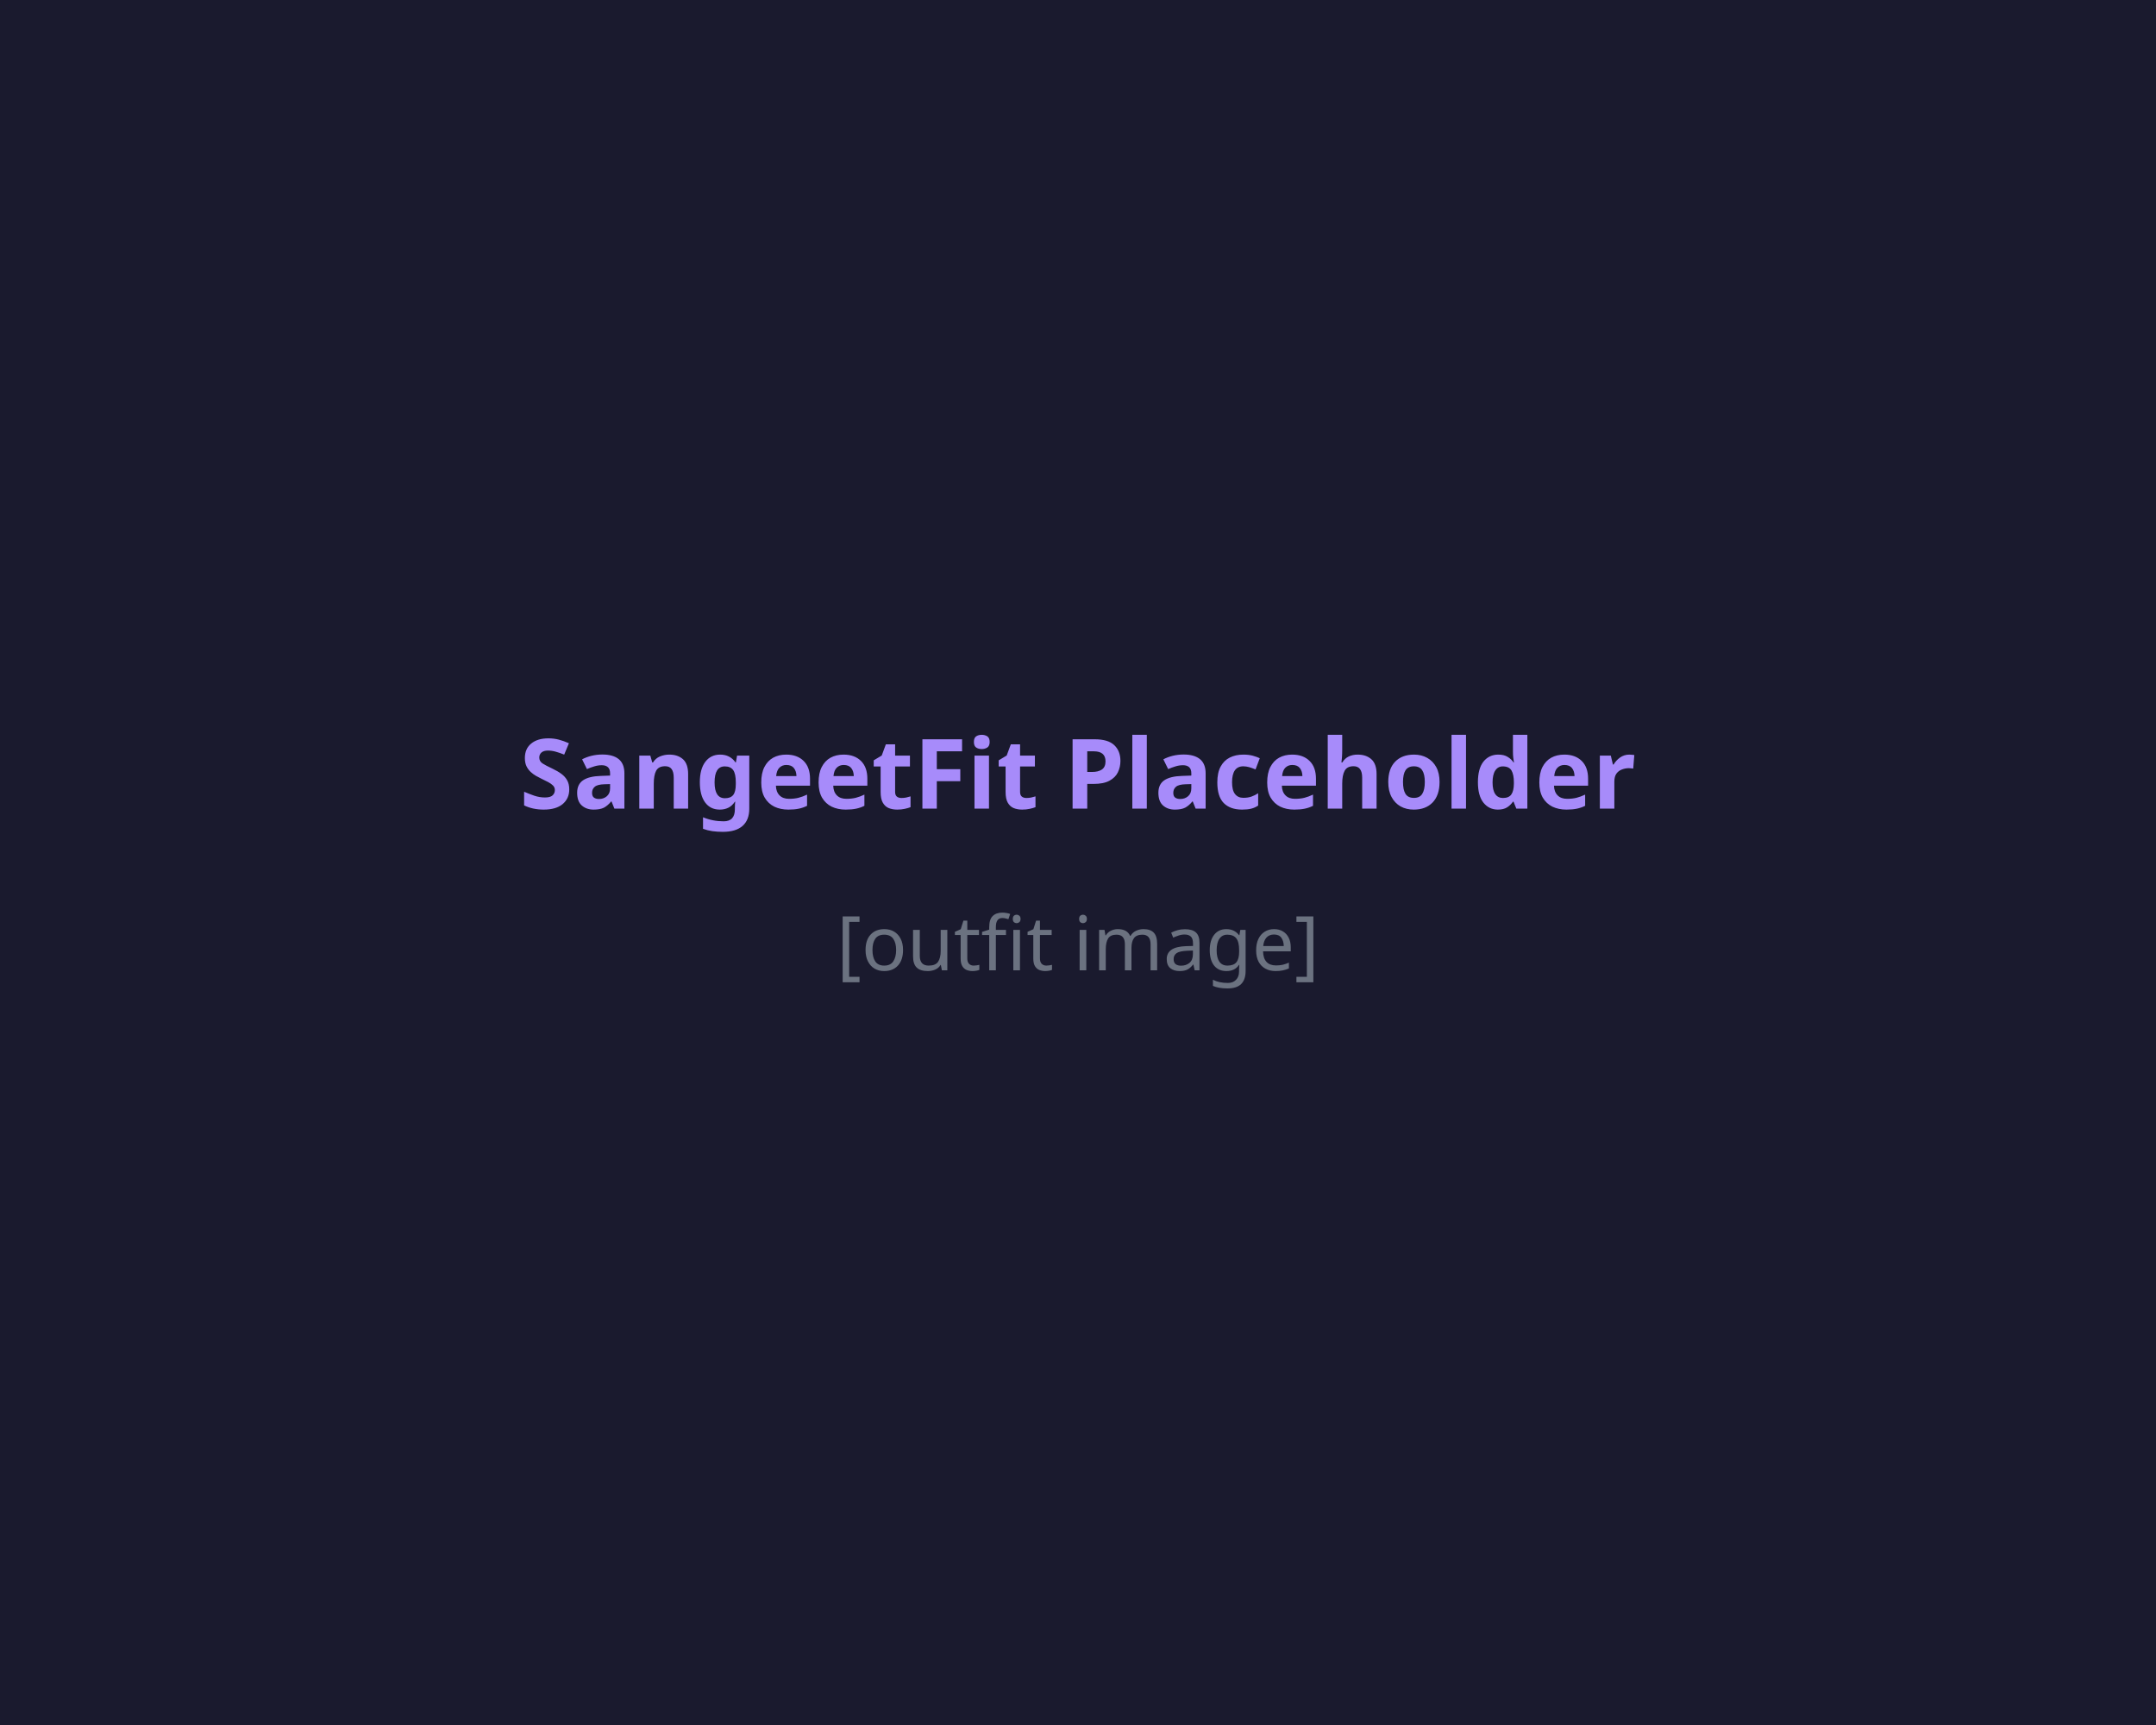
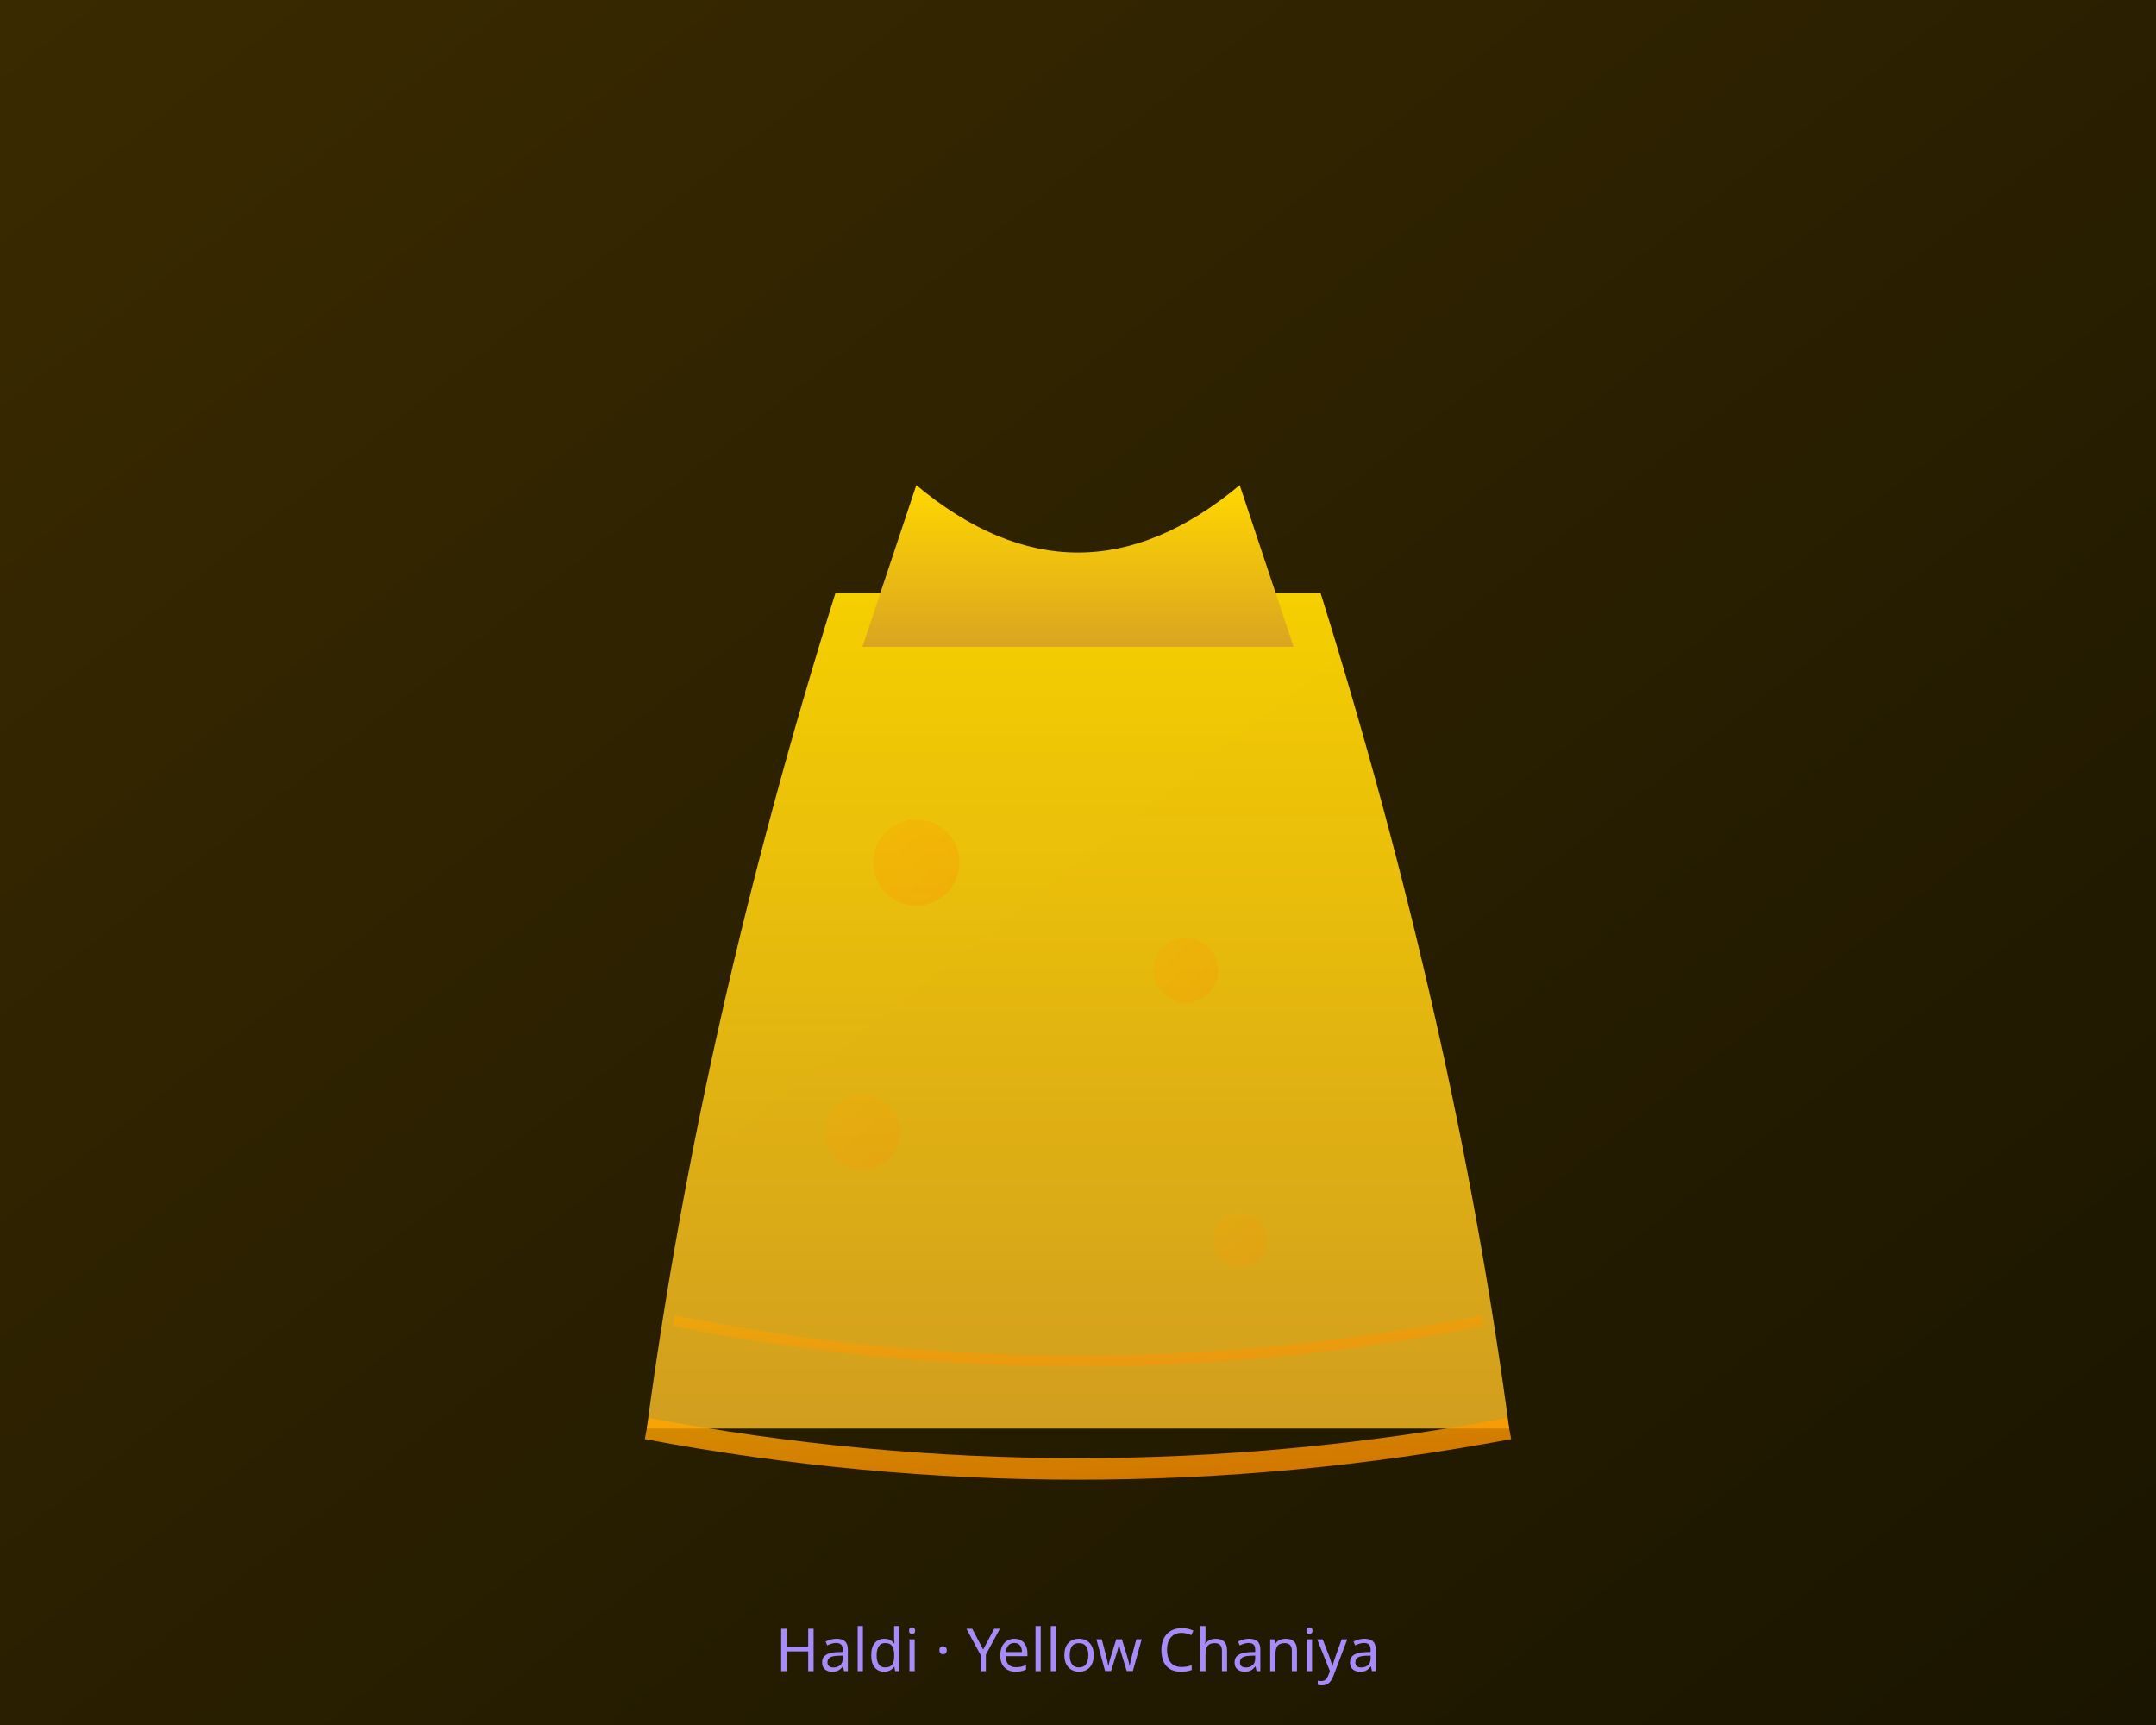
<svg xmlns="http://www.w3.org/2000/svg" width="400" height="320" viewBox="0 0 400 320">
-   <rect width="400" height="320" fill="#1a1a2e" />
-   <text x="200" y="150" text-anchor="middle" fill="#a78bfa" font-size="18" font-family="sans-serif" font-weight="bold">
-     SangeetFit Placeholder
-   </text>
-   <text x="200" y="180" text-anchor="middle" fill="#6b7280" font-size="14" font-family="sans-serif">
-     [outfit image]
-   </text>
+   <defs>
+     <linearGradient id="h1bg" x1="0%" y1="0%" x2="100%" y2="100%">
+       <stop offset="0%" stop-color="#3a2a00" />
+       <stop offset="100%" stop-color="#1a1500" />
+     </linearGradient>
+     <linearGradient id="h1yellow" x1="0%" y1="0%" x2="0%" y2="100%">
+       <stop offset="0%" stop-color="#FFD700" />
+       <stop offset="100%" stop-color="#DAA520" />
+     </linearGradient>
+     <linearGradient id="h1orange" x1="0%" y1="0%" x2="100%" y2="100%">
+       <stop offset="0%" stop-color="#FFA500" />
+       <stop offset="100%" stop-color="#FF8C00" />
+     </linearGradient>
+   </defs>
+   <rect width="400" height="320" fill="url(#h1bg)" />
+   <path d="M155 110 Q130 190 120 265 L280 265 Q270 190 245 110 Z" fill="url(#h1yellow)" opacity="0.95" />
+   <path d="M120 265 Q200 280 280 265" stroke="url(#h1orange)" stroke-width="4" fill="none" opacity="0.8" />
+   <path d="M125 245 Q200 260 275 245" stroke="url(#h1orange)" stroke-width="2" fill="none" opacity="0.5" />
+   <path d="M170 90 Q200 115 230 90 L240 120 L160 120 Z" fill="url(#h1yellow)" />
+   <circle cx="170" cy="160" r="8" fill="url(#h1orange)" opacity="0.3" />
+   <circle cx="220" cy="180" r="6" fill="url(#h1orange)" opacity="0.25" />
+   <circle cx="160" cy="210" r="7" fill="url(#h1orange)" opacity="0.2" />
+   <circle cx="230" cy="230" r="5" fill="url(#h1orange)" opacity="0.2" />
+   <text x="200" y="310" text-anchor="middle" fill="#a78bfa" font-size="11" font-family="system-ui" font-weight="500">Haldi · Yellow Chaniya</text>
</svg>
